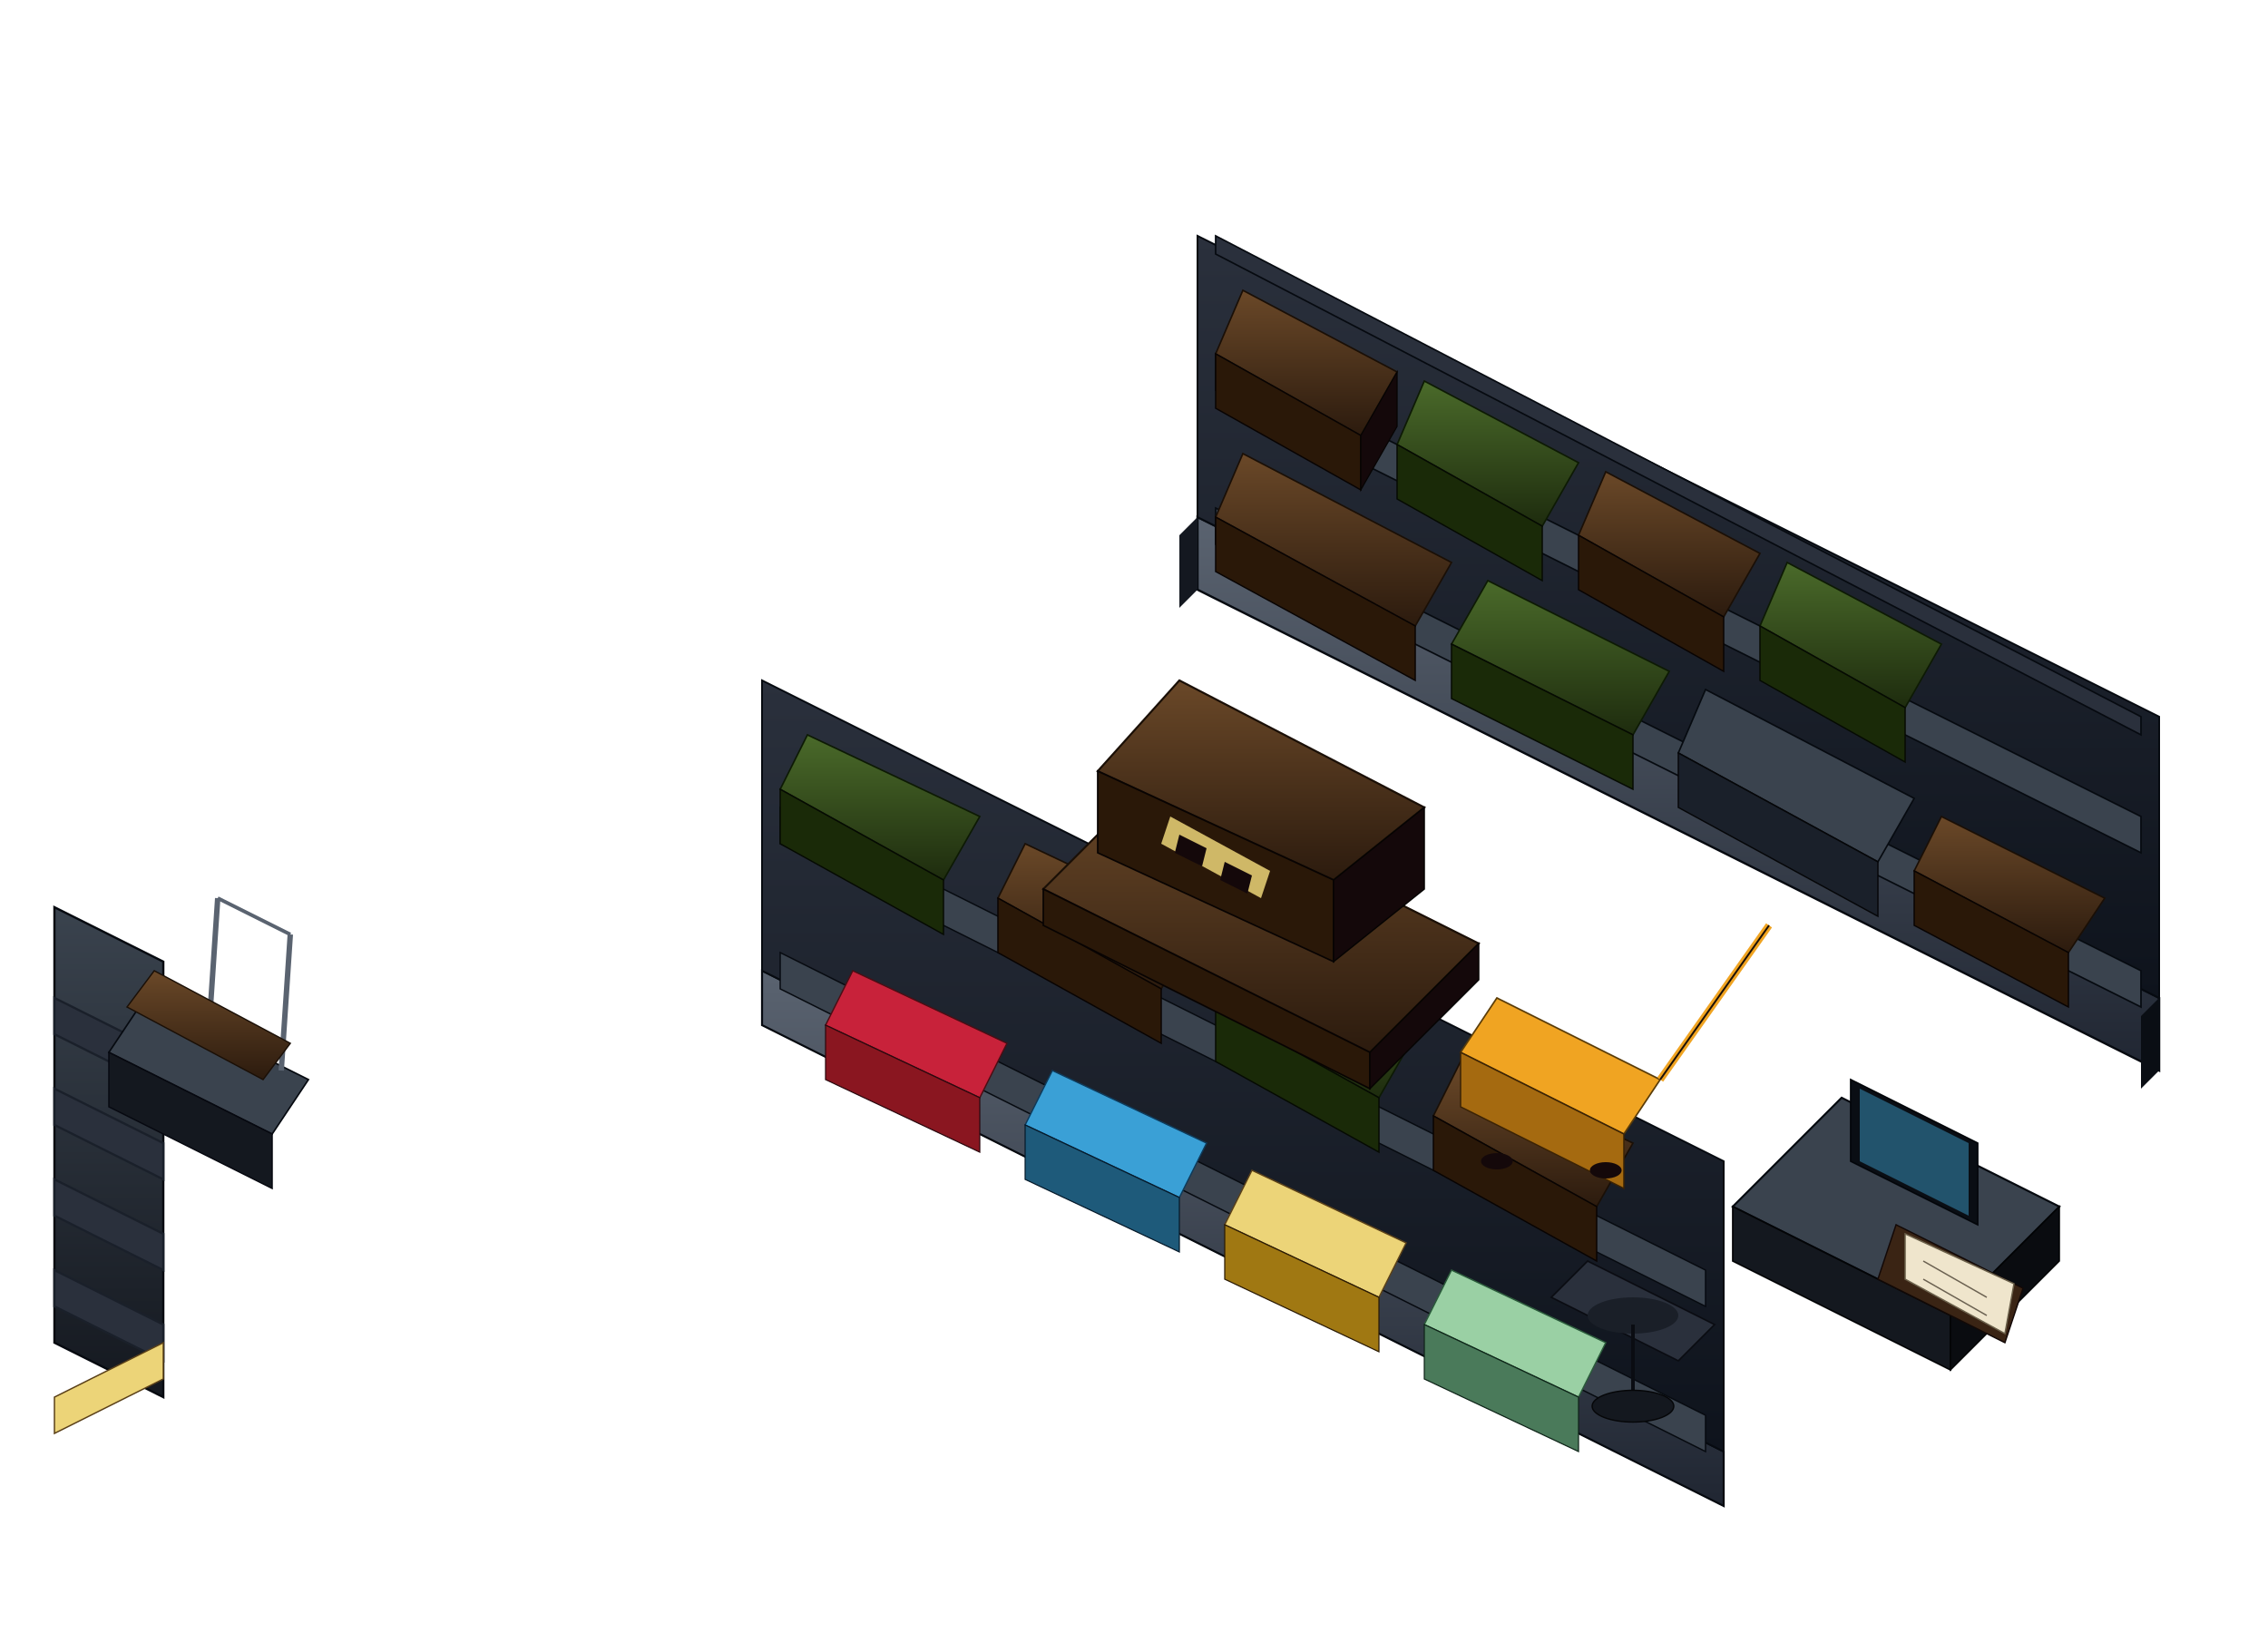
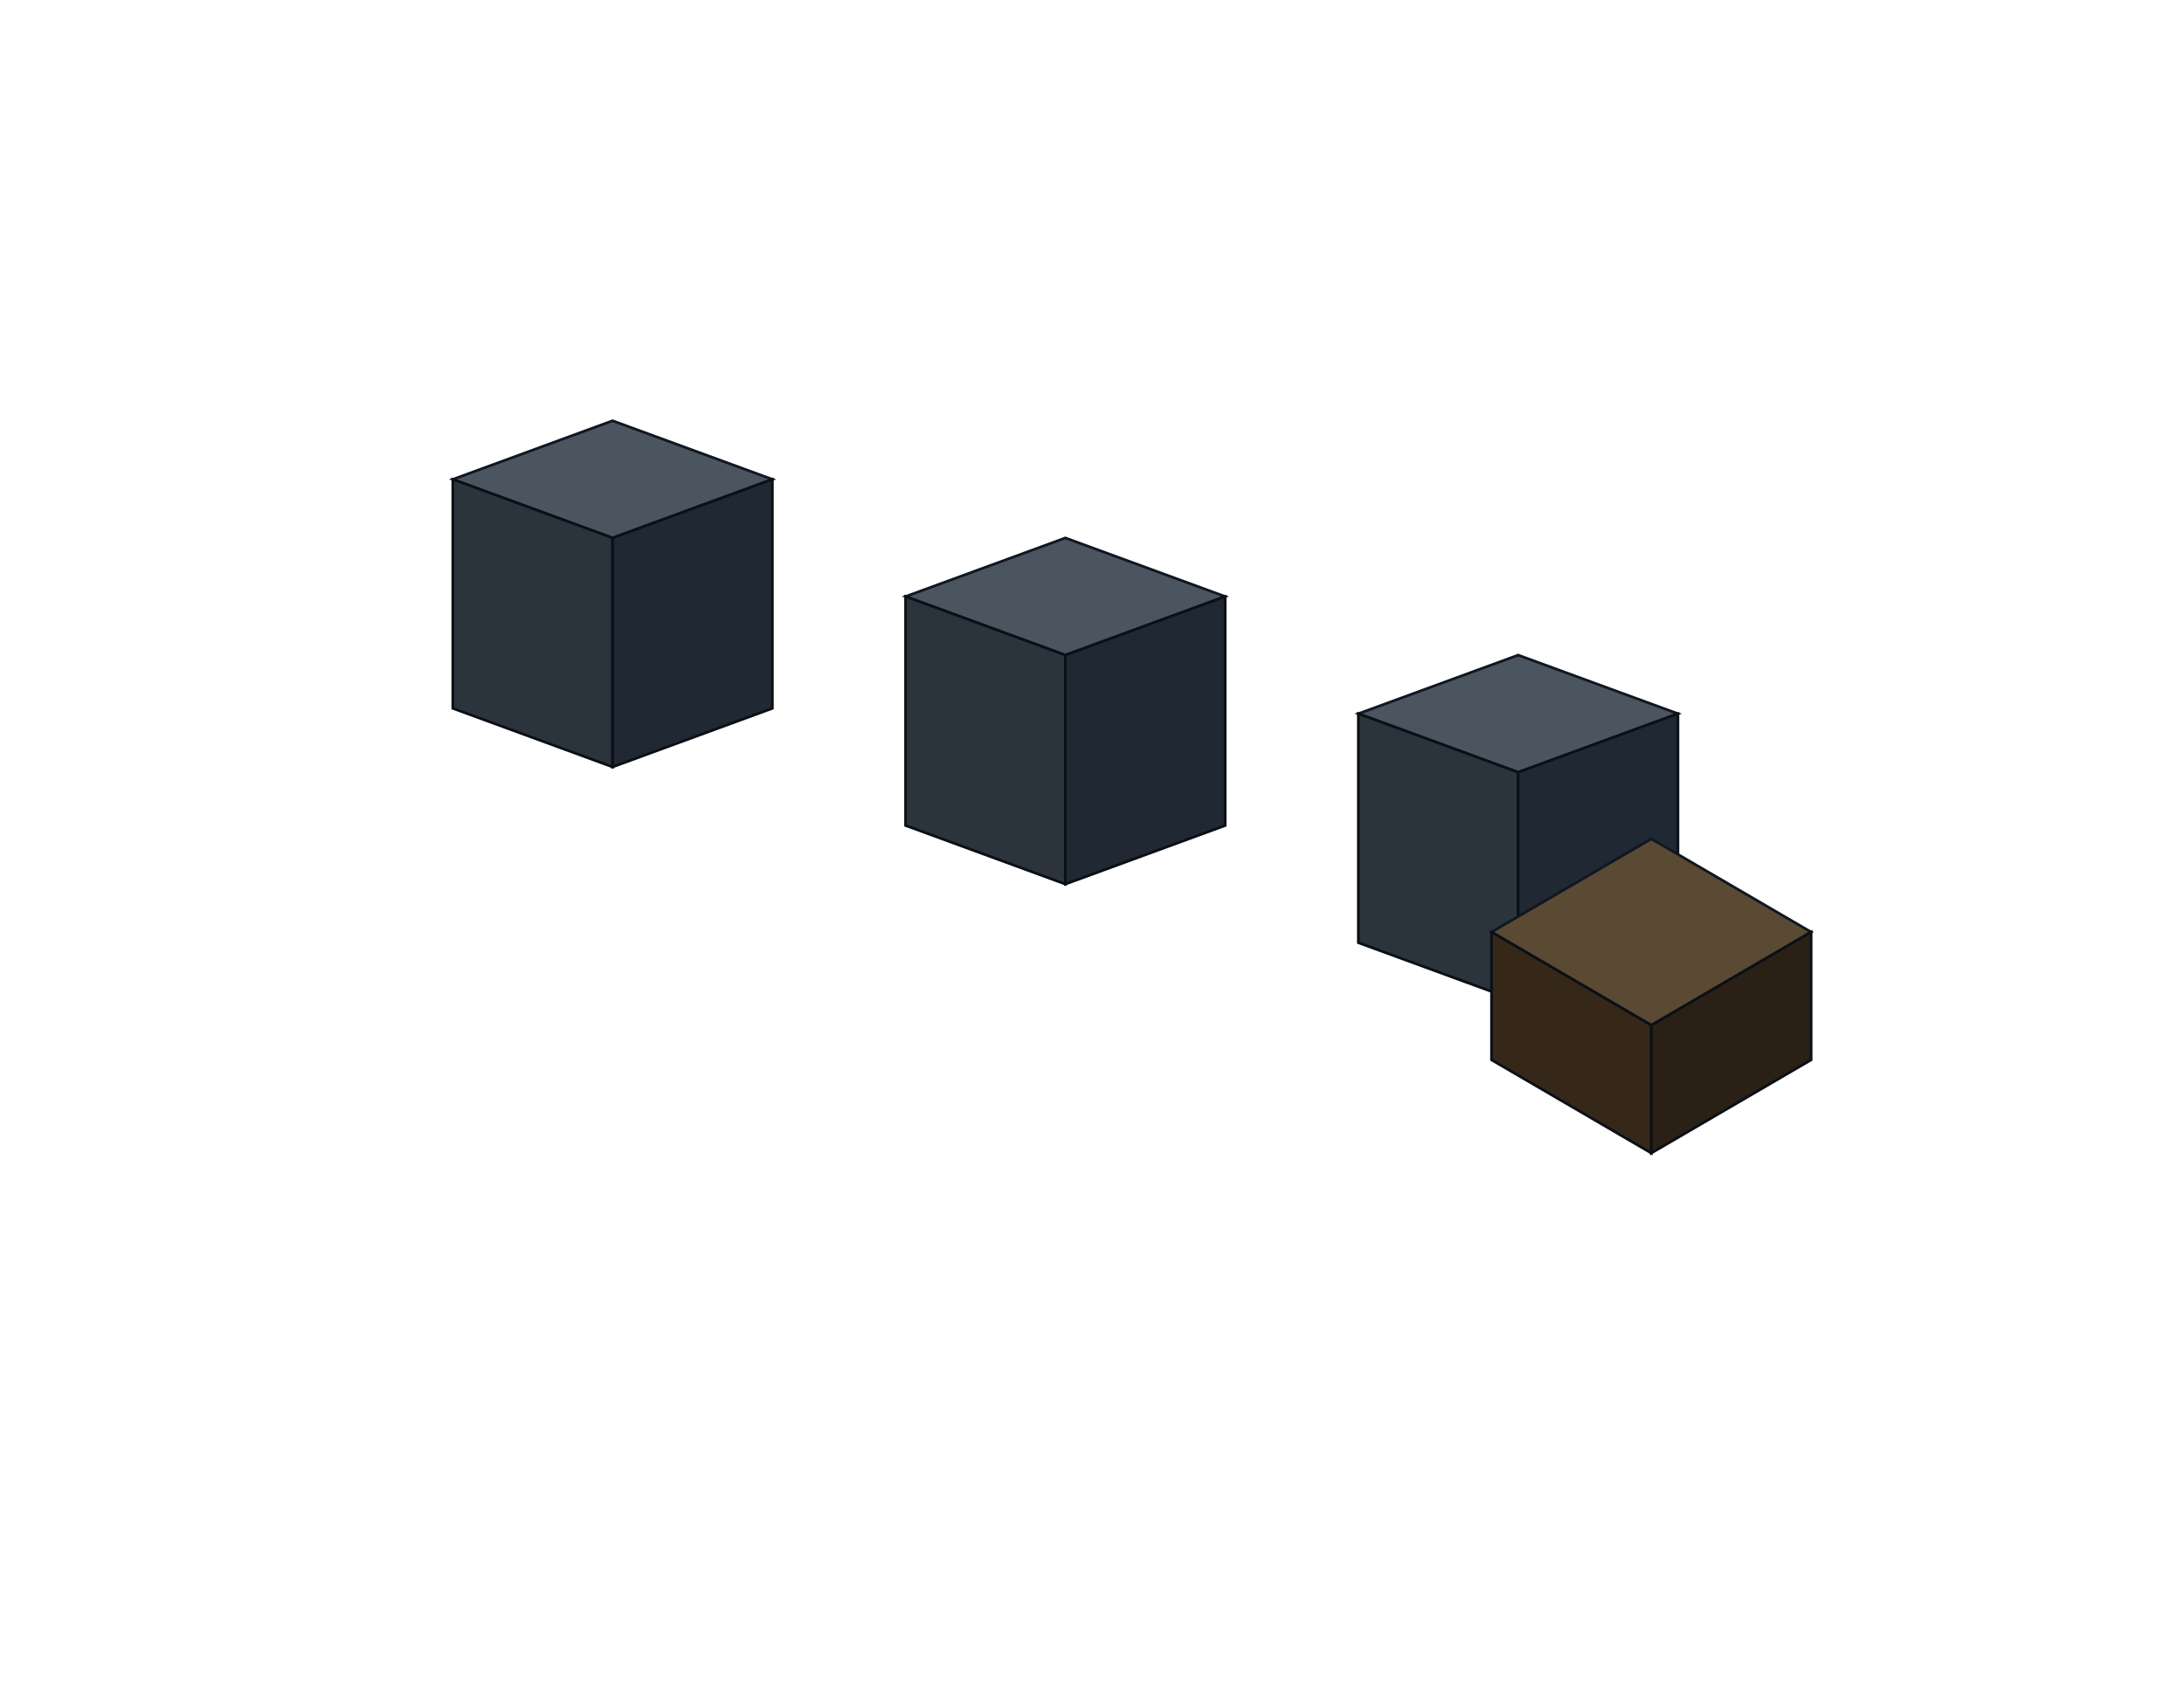
- <svg xmlns="http://www.w3.org/2000/svg" viewBox="-50 0 500 360">
-   <defs>
-     <linearGradient id="supShelfBody" x1="0" y1="0" x2="0" y2="1">
-       <stop offset="0" stop-color="#5a6370" />
-       <stop offset="1" stop-color="#202632" />
-     </linearGradient>
-     <linearGradient id="supShelfShadow" x1="0" y1="0" x2="0" y2="1">
-       <stop offset="0" stop-color="#2a303c" />
-       <stop offset="1" stop-color="#0e131c" />
-     </linearGradient>
-     <linearGradient id="supCrate" x1="0" y1="0" x2="0" y2="1">
-       <stop offset="0" stop-color="#6a4828" />
-       <stop offset="1" stop-color="#2c1b0e" />
-     </linearGradient>
-     <linearGradient id="supCrateAlt" x1="0" y1="0" x2="0" y2="1">
-       <stop offset="0" stop-color="#4a6a2a" />
-       <stop offset="1" stop-color="#1e2c0e" />
-     </linearGradient>
-     <linearGradient id="supGate" x1="0" y1="0" x2="0" y2="1">
-       <stop offset="0" stop-color="#3a434e" />
-       <stop offset="1" stop-color="#14181f" />
-     </linearGradient>
-   </defs>
-   <g id="dock-gate">
-     <polygon points="-38,200 -14,212 -14,308 -38,296" fill="url(#supGate)" stroke="#060a10" stroke-width="0.5" />
-     <g stroke="#1a202a" stroke-width="0.5" fill="#2a303c">
-       <polygon points="-38,220 -14,232 -14,240 -38,228" />
-       <polygon points="-38,240 -14,252 -14,260 -38,248" />
-       <polygon points="-38,260 -14,272 -14,280 -38,268" />
-       <polygon points="-38,280 -14,292 -14,300 -38,288" />
-     </g>
-     <polygon points="-38,308 -14,296 -14,304 -38,316" fill="#ecd478" stroke="#5a4018" stroke-width="0.3" />
+ <svg xmlns="http://www.w3.org/2000/svg" viewBox="-100 0 820 640">
+   <g id="rack">
+     <polygon points="130,158 190,180 130,202 70,180" fill="#4a5560" stroke="#111722" stroke-width="1" />
+     <polygon points="70,180 130,202 130,288 70,266" fill="#2b343d" stroke="#0b0f16" stroke-width="1" />
+     <polygon points="130,202 190,180 190,266 130,288" fill="#202933" stroke="#0b0f16" stroke-width="1" />
  </g>
-   <g id="shelf-north">
-     <polygon points="214,114 426,220 426,236 214,130" fill="url(#supShelfBody)" stroke="#060a10" stroke-width="0.5" />
-     <polygon points="210,118 214,114 214,130 210,134" fill="#141820" />
-     <polygon points="422,224 426,220 426,236 422,240" fill="#0a0e14" />
-     <polygon points="214,52 426,158 426,220 214,114" fill="url(#supShelfShadow)" stroke="#060a10" stroke-width="0.4" />
-     <polygon points="218,78 422,180 422,188 218,86" fill="#3a434e" stroke="#060a10" stroke-width="0.35" />
-     <polygon points="218,112 422,214 422,222 218,120" fill="#3a434e" stroke="#060a10" stroke-width="0.35" />
-     <polygon points="218,52 422,158 422,162 218,56" fill="#2a303c" stroke="#060a10" stroke-width="0.35" />
-     <polygon points="224,64 258,82 250,96 218,78" fill="url(#supCrate)" stroke="#1a0f06" stroke-width="0.35" />
-     <polygon points="218,78 250,96 250,108 218,90" fill="#2a1808" stroke="#080302" stroke-width="0.3" />
-     <polygon points="250,96 258,82 258,94 250,108" fill="#14080a" stroke="#050302" stroke-width="0.25" />
-     <polygon points="264,84 298,102 290,116 258,98" fill="url(#supCrateAlt)" stroke="#0d1a04" stroke-width="0.35" />
-     <polygon points="258,98 290,116 290,128 258,110" fill="#1a2a08" stroke="#050a02" stroke-width="0.3" />
-     <polygon points="304,104 338,122 330,136 298,118" fill="url(#supCrate)" stroke="#1a0f06" stroke-width="0.35" />
-     <polygon points="298,118 330,136 330,148 298,130" fill="#2a1808" stroke="#080302" stroke-width="0.3" />
-     <polygon points="344,124 378,142 370,156 338,138" fill="url(#supCrateAlt)" stroke="#0d1a04" stroke-width="0.35" />
-     <polygon points="338,138 370,156 370,168 338,150" fill="#1a2a08" stroke="#050a02" stroke-width="0.3" />
-     <polygon points="224,100 270,124 262,138 218,114" fill="url(#supCrate)" stroke="#1a0f06" stroke-width="0.35" />
-     <polygon points="218,114 262,138 262,150 218,126" fill="#2a1808" stroke="#080302" stroke-width="0.3" />
-     <polygon points="278,128 318,148 310,162 270,142" fill="url(#supCrateAlt)" stroke="#0d1a04" stroke-width="0.35" />
-     <polygon points="270,142 310,162 310,174 270,154" fill="#1a2a08" stroke="#050a02" stroke-width="0.3" />
-     <polygon points="326,152 372,176 364,190 320,166" fill="#3a434e" stroke="#060a10" stroke-width="0.35" />
-     <polygon points="320,166 364,190 364,202 320,178" fill="#1a202a" stroke="#050608" stroke-width="0.3" />
-     <polygon points="378,180 414,198 406,210 372,192" fill="url(#supCrate)" stroke="#1a0f06" stroke-width="0.35" />
-     <polygon points="372,192 406,210 406,222 372,204" fill="#2a1808" stroke="#080302" stroke-width="0.3" />
+   <g id="rack">
+     <polygon points="300,202 360,224 300,246 240,224" fill="#4a5560" stroke="#111722" stroke-width="1" />
+     <polygon points="240,224 300,246 300,332 240,310" fill="#2b343d" stroke="#0b0f16" stroke-width="1" />
+     <polygon points="300,246 360,224 360,310 300,332" fill="#202933" stroke="#0b0f16" stroke-width="1" />
  </g>
-   <g id="shelf-south">
-     <polygon points="118,258 330,364 330,376 118,270" display="none" />
-     <polygon points="118,214 330,320 330,332 118,226" fill="url(#supShelfBody)" stroke="#060a10" stroke-width="0.45" />
-     <polygon points="118,150 330,256 330,320 118,214" fill="url(#supShelfShadow)" stroke="#060a10" stroke-width="0.4" />
-     <polygon points="122,178 326,280 326,288 122,186" fill="#3a434e" stroke="#060a10" stroke-width="0.3" />
-     <polygon points="122,210 326,312 326,320 122,218" fill="#3a434e" stroke="#060a10" stroke-width="0.3" />
-     <polygon points="128,162 166,180 158,194 122,174" fill="url(#supCrateAlt)" stroke="#0d1a04" stroke-width="0.35" />
-     <polygon points="122,174 158,194 158,206 122,186" fill="#1a2a08" stroke="#050a02" stroke-width="0.3" />
-     <polygon points="176,186 214,204 206,218 170,198" fill="url(#supCrate)" stroke="#1a0f06" stroke-width="0.35" />
-     <polygon points="170,198 206,218 206,230 170,210" fill="#2a1808" stroke="#080302" stroke-width="0.3" />
-     <polygon points="224,210 262,228 254,242 218,222" fill="url(#supCrateAlt)" stroke="#0d1a04" stroke-width="0.35" />
-     <polygon points="218,222 254,242 254,254 218,234" fill="#1a2a08" stroke="#050a02" stroke-width="0.3" />
-     <polygon points="272,234 310,252 302,266 266,246" fill="url(#supCrate)" stroke="#1a0f06" stroke-width="0.35" />
-     <polygon points="266,246 302,266 302,278 266,258" fill="#2a1808" stroke="#080302" stroke-width="0.3" />
-     <polygon points="138,214 172,230 166,242 132,226" fill="#c8223a" stroke="#4a0d14" stroke-width="0.3" />
-     <polygon points="132,226 166,242 166,254 132,238" fill="#8a1620" stroke="#2a080e" stroke-width="0.25" />
-     <polygon points="182,236 216,252 210,264 176,248" fill="#3aa0d6" stroke="#0e3a5a" stroke-width="0.3" />
-     <polygon points="176,248 210,264 210,276 176,260" fill="#1e5a7a" stroke="#05192a" stroke-width="0.25" />
-     <polygon points="226,258 260,274 254,286 220,270" fill="#ecd478" stroke="#5a4018" stroke-width="0.3" />
-     <polygon points="220,270 254,286 254,298 220,282" fill="#a07812" stroke="#2a1a04" stroke-width="0.25" />
-     <polygon points="270,280 304,296 298,308 264,292" fill="#9ad0a4" stroke="#2a5a3a" stroke-width="0.3" />
-     <polygon points="264,292 298,308 298,320 264,304" fill="#4a7a5a" stroke="#0e2418" stroke-width="0.25" />
+   <g id="rack">
+     <polygon points="470,246 530,268 470,290 410,268" fill="#4a5560" stroke="#111722" stroke-width="1" />
+     <polygon points="410,268 470,290 470,376 410,354" fill="#2b343d" stroke="#0b0f16" stroke-width="1" />
+     <polygon points="470,290 530,268 530,354 470,376" fill="#202933" stroke="#0b0f16" stroke-width="1" />
  </g>
-   <g id="pallets">
-     <polygon points="204,172 276,208 252,232 180,196" fill="url(#supCrate)" stroke="#1a0f06" stroke-width="0.45" />
-     <polygon points="180,196 252,232 252,240 180,204" fill="#2a1808" stroke="#080302" stroke-width="0.35" />
-     <polygon points="252,232 276,208 276,216 252,240" fill="#14080a" stroke="#050302" stroke-width="0.3" />
-     <polygon points="210,150 264,178 244,194 192,170" fill="url(#supCrate)" stroke="#1a0f06" stroke-width="0.45" />
-     <polygon points="192,170 244,194 244,212 192,188" fill="#2a1808" stroke="#080302" stroke-width="0.35" />
-     <polygon points="244,194 264,178 264,196 244,212" fill="#14080a" stroke="#050302" stroke-width="0.3" />
-     <polygon points="208,180 230,192 228,198 206,186" fill="#ecd478" opacity="0.85" />
-     <polygon points="210,184 216,187 215,191 209,188" fill="#14080a" />
-     <polygon points="220,190 226,193 225,197 219,194" fill="#14080a" />
-     <polygon points="280,220 316,238 308,250 272,232" fill="#f0a422" stroke="#5a3c08" stroke-width="0.35" />
-     <polygon points="272,232 308,250 308,262 272,244" fill="#a56a10" stroke="#3a2204" stroke-width="0.3" />
-     <line x1="316" y1="238" x2="340" y2="204" stroke="#f0a422" stroke-width="1.6" />
-     <line x1="316" y1="238" x2="340" y2="204" stroke="#1a1008" stroke-width="0.4" />
-     <ellipse cx="280" cy="256" rx="3.5" ry="1.8" fill="#14080a" />
-     <ellipse cx="304" cy="258" rx="3.5" ry="1.8" fill="#14080a" />
-   </g>
-   <g id="desk">
-     <polygon points="356,242 404,266 380,290 332,266" fill="#3a434e" stroke="#060a10" stroke-width="0.45" />
-     <polygon points="332,266 380,290 380,302 332,278" fill="#14181f" stroke="#030406" stroke-width="0.35" />
-     <polygon points="380,290 404,266 404,278 380,302" fill="#0a0c10" stroke="#020304" stroke-width="0.3" />
-     <polygon points="358,238 386,252 386,270 358,256" fill="#0a0e14" stroke="#03060a" stroke-width="0.35" />
-     <polygon points="360,240 384,252 384,268 360,256" fill="#2a6a8a" opacity="0.75" />
-     <polygon points="368,270 396,284 392,296 364,282" fill="#3a2414" stroke="#120806" stroke-width="0.3" />
-     <polygon points="370,272 394,283 392,294 370,282" fill="#efe5cc" stroke="#6a604a" stroke-width="0.3" />
-     <line x1="374" y1="278" x2="388" y2="286" stroke="#6a6050" stroke-width="0.3" />
-     <line x1="374" y1="282" x2="388" y2="290" stroke="#6a6050" stroke-width="0.3" />
-     <polygon points="300,278 328,292 320,300 292,286" fill="#2a303c" stroke="#0a0c12" stroke-width="0.35" />
-     <ellipse cx="310" cy="290" rx="10" ry="4" fill="#1a1f28" />
-     <line x1="310" y1="292" x2="310" y2="310" stroke="#0a0c12" stroke-width="0.8" />
-     <ellipse cx="310" cy="310" rx="9" ry="3.5" fill="#14181f" stroke="#050608" stroke-width="0.3" />
-   </g>
-   <g id="handtruck">
-     <polygon points="-18,220 18,238 10,250 -26,232" fill="#3a434e" stroke="#060a10" stroke-width="0.35" />
-     <polygon points="-26,232 10,250 10,262 -26,244" fill="#14181f" stroke="#060810" stroke-width="0.3" />
-     <line x1="-4" y1="228" x2="-2" y2="198" stroke="#5a6370" stroke-width="1.2" />
-     <line x1="12" y1="236" x2="14" y2="206" stroke="#5a6370" stroke-width="1.2" />
-     <line x1="-2" y1="198" x2="14" y2="206" stroke="#5a6370" stroke-width="0.8" />
-     <polygon points="-16,214 14,230 8,238 -22,222" fill="url(#supCrate)" stroke="#1a0f06" stroke-width="0.3" />
+   <g id="crate">
+     <polygon points="520,315 580,350 520,385 460,350" fill="#5a4933" stroke="#111722" stroke-width="1" />
+     <polygon points="460,350 520,385 520,433 460,398" fill="#352819" stroke="#0b0f16" stroke-width="1" />
+     <polygon points="520,385 580,350 580,398 520,433" fill="#2a2015" stroke="#0b0f16" stroke-width="1" />
  </g>
</svg>
